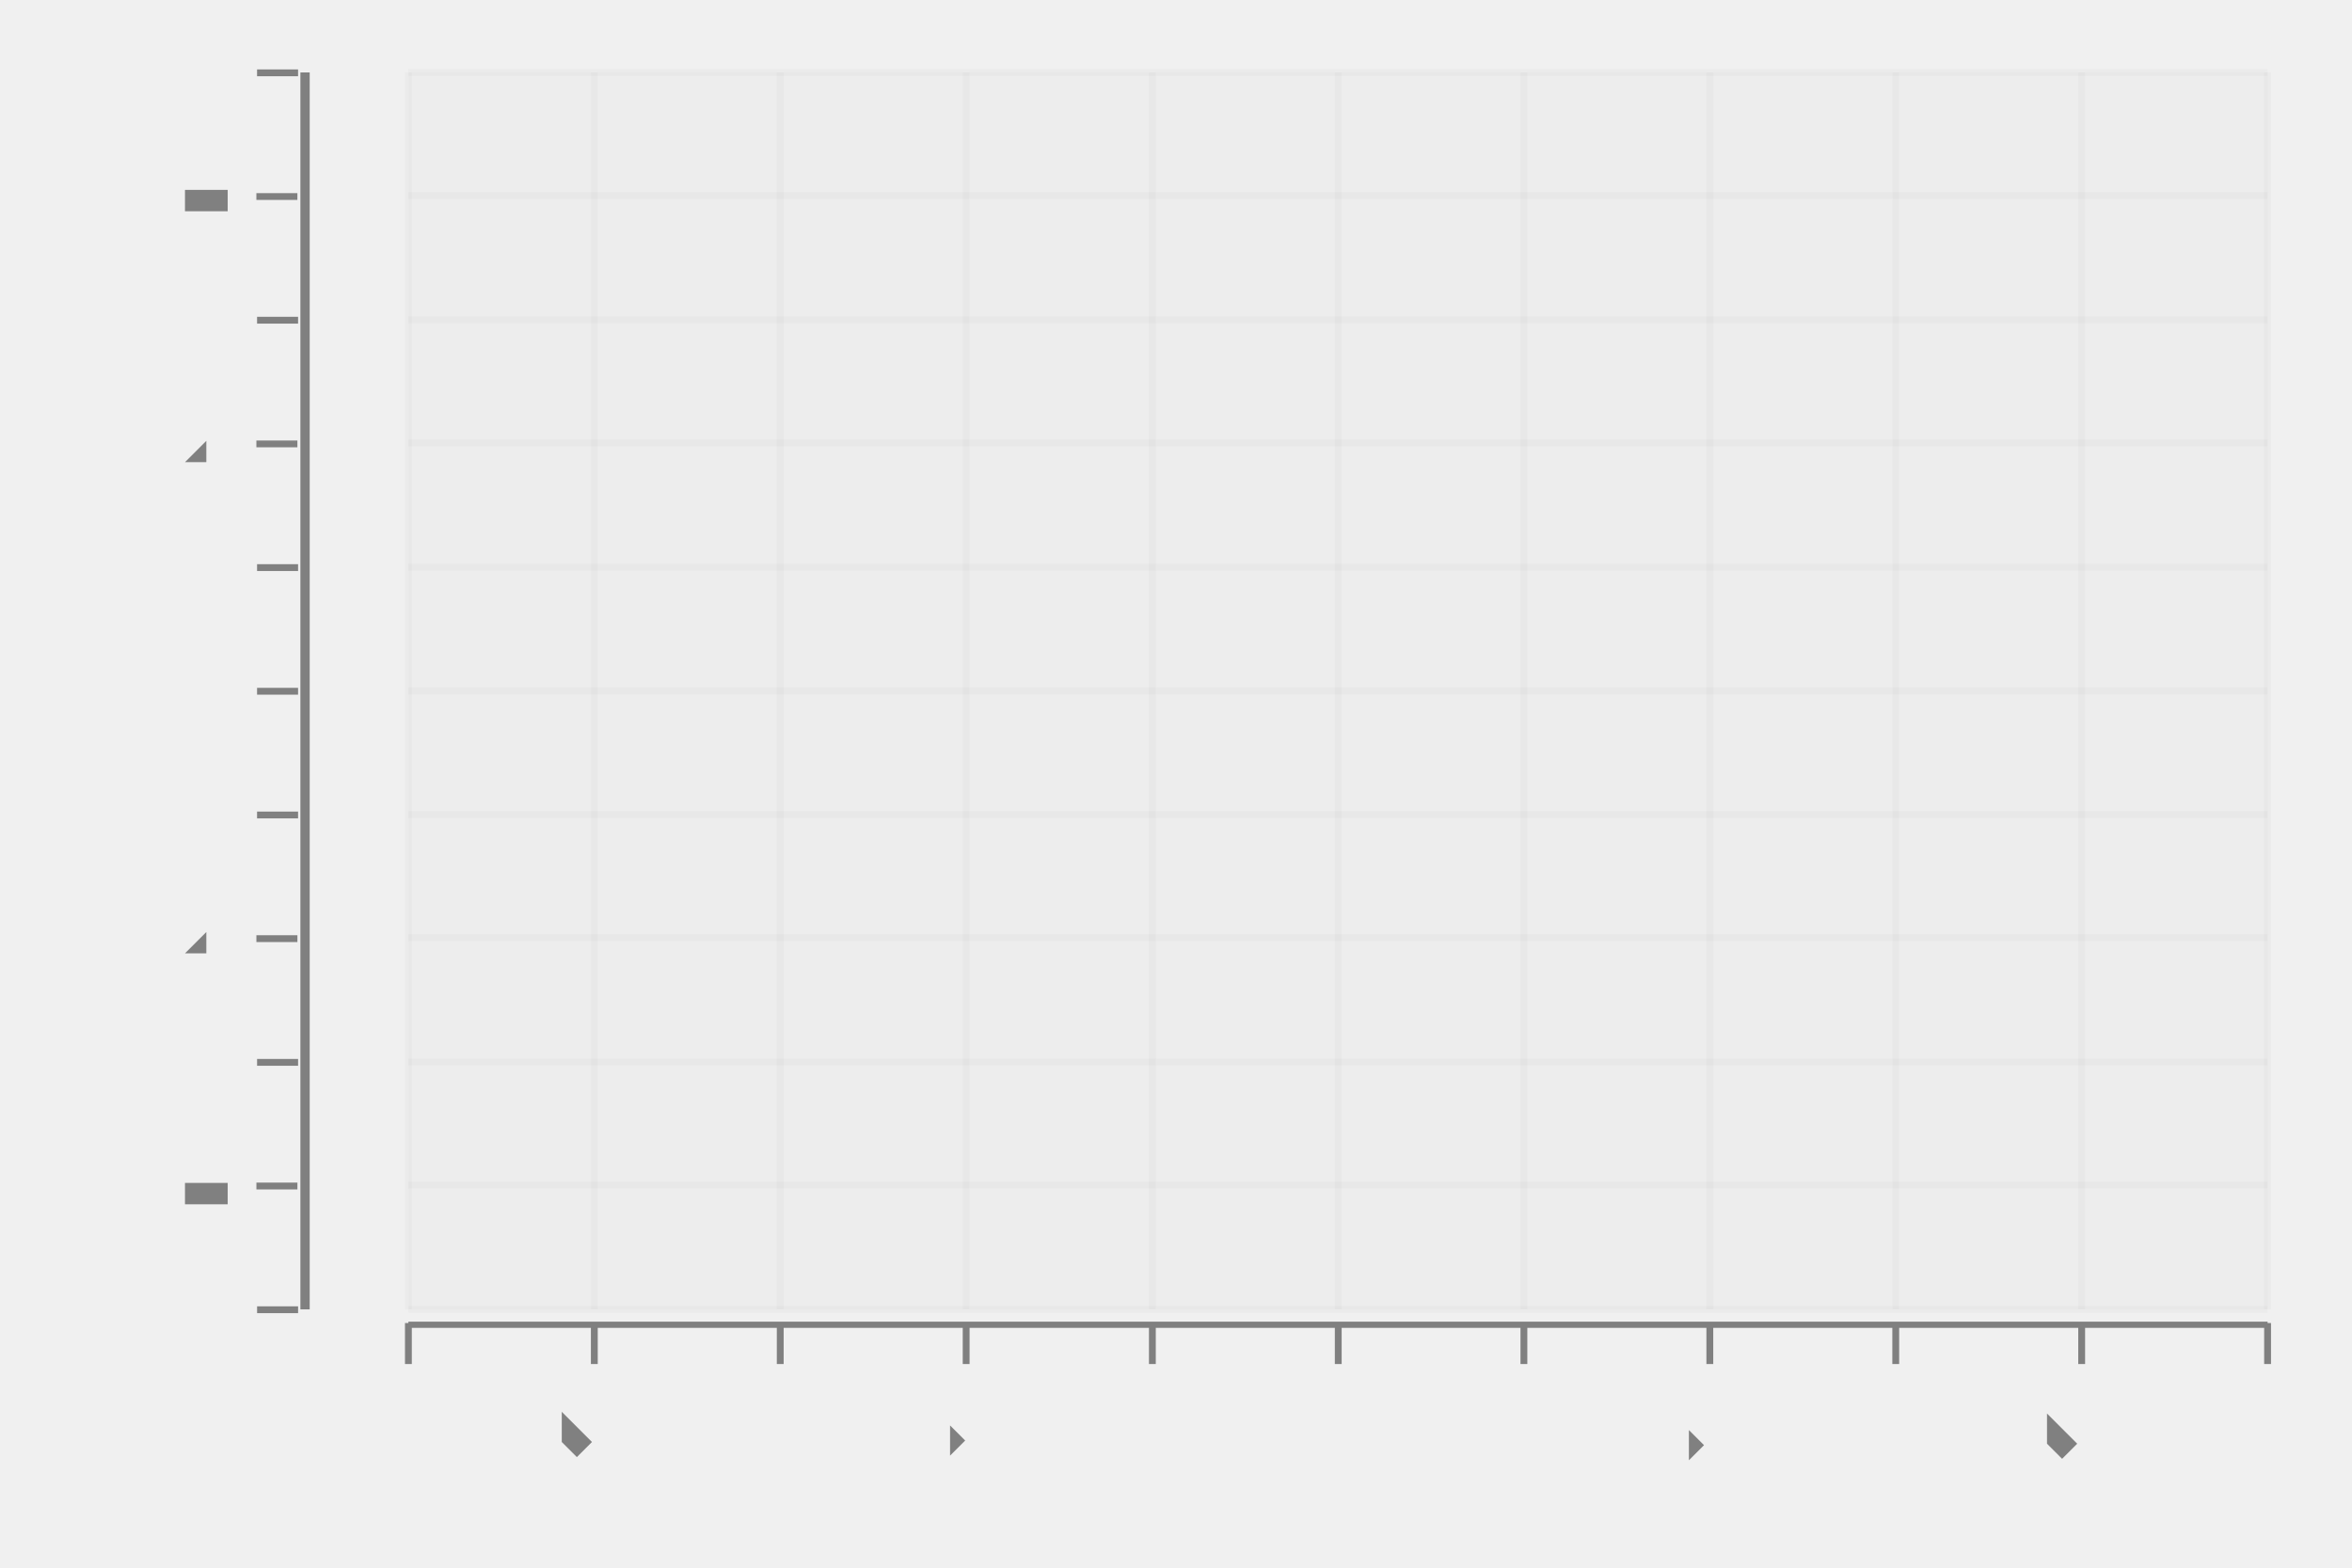
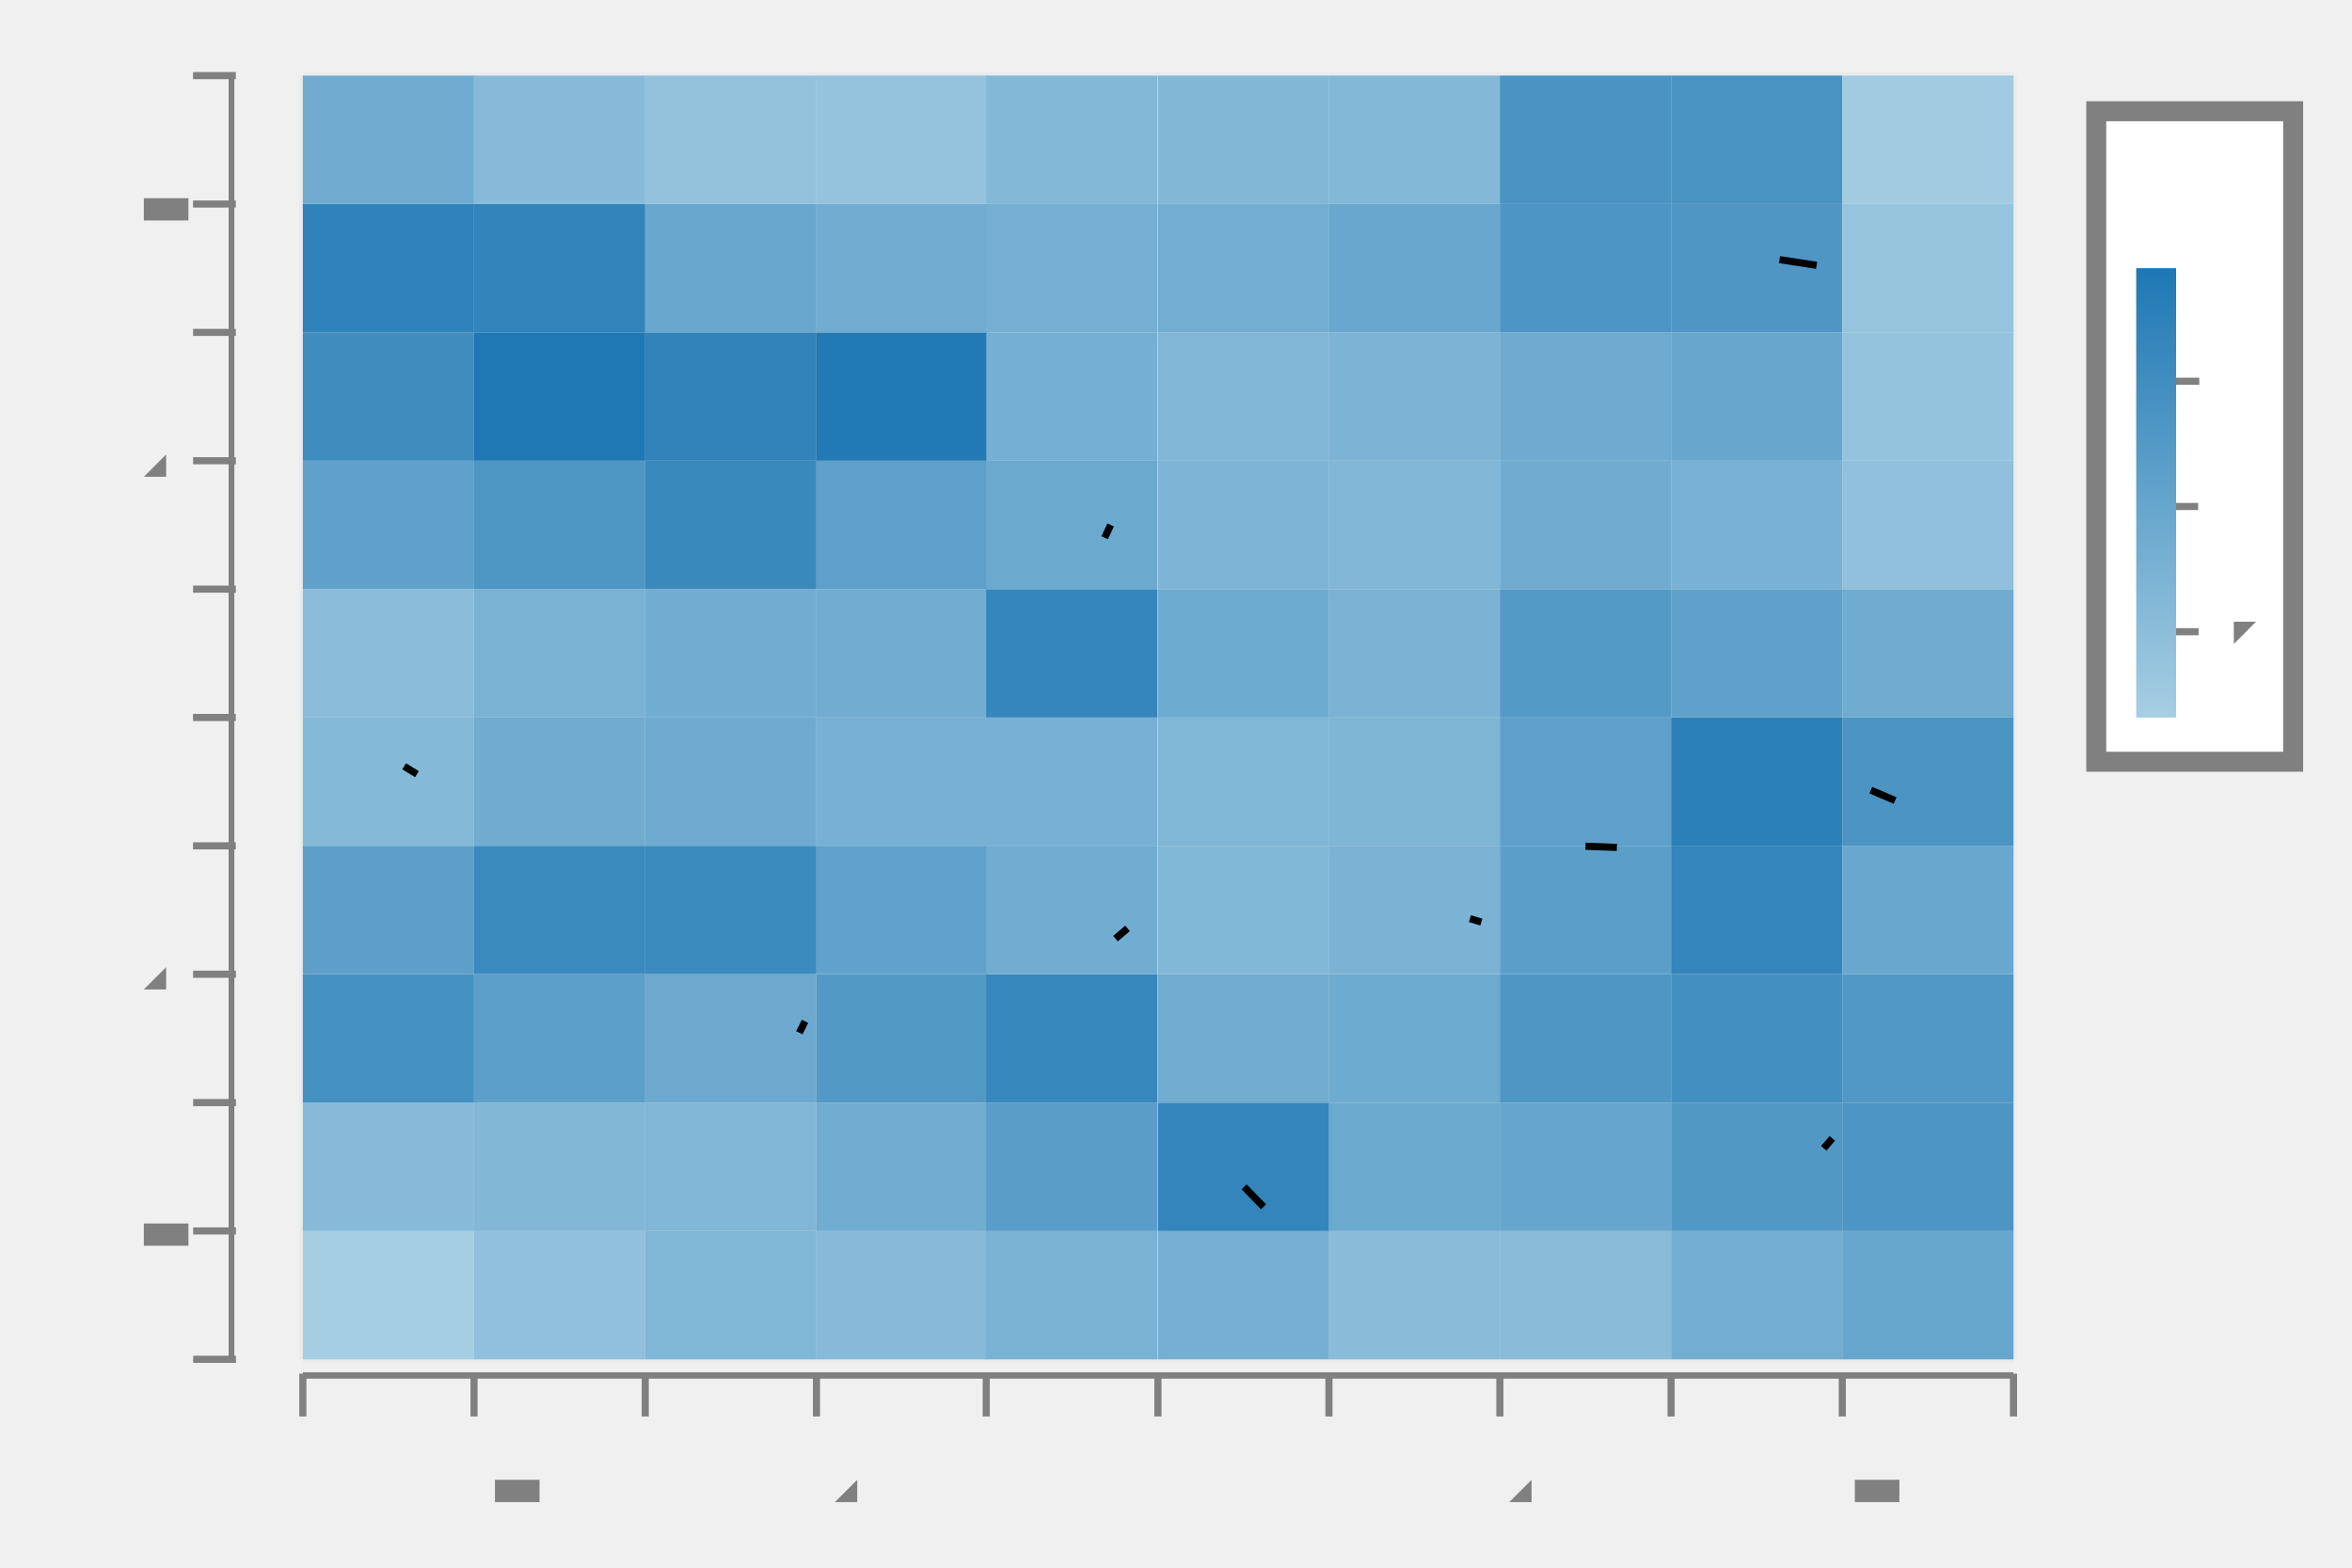
- <svg xmlns="http://www.w3.org/2000/svg" height="300.0" viewBox="-0.87 -0.553 1.643 1.147" width="450.0">
+ <svg xmlns="http://www.w3.org/2000/svg" height="300.0" viewBox="-0.87 -0.553 1.64 1.099" width="450.0">
+   <defs>
+     <linearGradient x2="6.123233995736766e-17" y1="1.0" id="pixel" y2="0.0" x1="0.0">
+       <stop stop-opacity="1.0" offset="0" stop-color="#a6cee3" />
+       <stop stop-opacity="1.0" offset="1" stop-color="#1f78b4" />
+     </linearGradient>
+   </defs>
  <g stroke-opacity="0.0" fill-opacity="2.5e-2" stroke="#000000" stroke-width="0.0" fill="#808080">
-     <rect height="0.905" width="1.36" x="-0.61" y="-0.5" />
-   </g>
-   <g stroke-opacity="5.0e-2" stroke="#808080" stroke-width="5.0e-3" fill="none">
-     <polyline points="-0.61,0.405 0.75,0.405" />
-   </g>
-   <g stroke-opacity="5.0e-2" stroke="#808080" stroke-width="5.0e-3" fill="none">
-     <polyline points="-0.61,0.314 0.75,0.314" />
-   </g>
-   <g stroke-opacity="5.0e-2" stroke="#808080" stroke-width="5.0e-3" fill="none">
-     <polyline points="-0.61,0.224 0.75,0.224" />
-   </g>
-   <g stroke-opacity="5.0e-2" stroke="#808080" stroke-width="5.0e-3" fill="none">
-     <polyline points="-0.61,0.133 0.75,0.133" />
-   </g>
-   <g stroke-opacity="5.0e-2" stroke="#808080" stroke-width="5.0e-3" fill="none">
-     <polyline points="-0.61,4.298642533936653e-2 0.75,4.298642533936653e-2" />
-   </g>
-   <g stroke-opacity="5.0e-2" stroke="#808080" stroke-width="5.0e-3" fill="none">
-     <polyline points="-0.61,-4.751131221719451e-2 0.75,-4.751131221719451e-2" />
-   </g>
-   <g stroke-opacity="5.0e-2" stroke="#808080" stroke-width="5.0e-3" fill="none">
-     <polyline points="-0.61,-0.138 0.75,-0.138" />
-   </g>
-   <g stroke-opacity="5.0e-2" stroke="#808080" stroke-width="5.0e-3" fill="none">
-     <polyline points="-0.61,-0.229 0.75,-0.229" />
-   </g>
-   <g stroke-opacity="5.0e-2" stroke="#808080" stroke-width="5.0e-3" fill="none">
-     <polyline points="-0.61,-0.319 0.75,-0.319" />
-   </g>
-   <g stroke-opacity="5.0e-2" stroke="#808080" stroke-width="5.0e-3" fill="none">
-     <polyline points="-0.61,-0.41 0.75,-0.41" />
-   </g>
-   <g stroke-opacity="5.0e-2" stroke="#808080" stroke-width="5.0e-3" fill="none">
-     <polyline points="-0.61,-0.5 0.75,-0.5" />
-   </g>
-   <g fill-opacity="1.0" font-size="5.0e-2" stroke="none" stroke-width="0.0" fill="#808080" text-anchor="end">
-     <text x="-0.75" y="0.418">-0.5</text>
-   </g>
-   <g fill-opacity="1.0" font-size="5.0e-2" stroke="none" stroke-width="0.0" fill="#808080" text-anchor="end">
-     <text x="-0.75" y="0.328">-0.4</text>
-   </g>
-   <g fill-opacity="1.0" font-size="5.0e-2" stroke="none" stroke-width="0.0" fill="#808080" text-anchor="end">
-     <text x="-0.75" y="0.237">-0.3</text>
-   </g>
-   <g fill-opacity="1.0" font-size="5.0e-2" stroke="none" stroke-width="0.0" fill="#808080" text-anchor="end">
-     <text x="-0.75" y="0.147">-0.2</text>
-   </g>
-   <g fill-opacity="1.0" font-size="5.0e-2" stroke="none" stroke-width="0.0" fill="#808080" text-anchor="end">
-     <text x="-0.75" y="5.6108597285067896e-2">-0.1</text>
-   </g>
-   <g fill-opacity="1.0" font-size="5.0e-2" stroke="none" stroke-width="0.0" fill="#808080" text-anchor="end">
-     <text x="-0.75" y="-3.43891402714932e-2">0</text>
-   </g>
-   <g fill-opacity="1.0" font-size="5.0e-2" stroke="none" stroke-width="0.0" fill="#808080" text-anchor="end">
-     <text x="-0.75" y="-0.125">0.1</text>
-   </g>
-   <g fill-opacity="1.0" font-size="5.0e-2" stroke="none" stroke-width="0.0" fill="#808080" text-anchor="end">
-     <text x="-0.75" y="-0.215">0.2</text>
-   </g>
-   <g fill-opacity="1.0" font-size="5.0e-2" stroke="none" stroke-width="0.0" fill="#808080" text-anchor="end">
-     <text x="-0.75" y="-0.306">0.3</text>
-   </g>
-   <g fill-opacity="1.0" font-size="5.0e-2" stroke="none" stroke-width="0.0" fill="#808080" text-anchor="end">
-     <text x="-0.75" y="-0.396">0.4</text>
+     <rect height="0.9" width="1.199" x="-0.662" y="-0.5" />
+   </g>
+   <g stroke-opacity="5.0e-2" stroke="#808080" stroke-width="5.0e-3" fill="none">
+     <polyline points="-0.662,0.4 0.537,0.4" />
+   </g>
+   <g stroke-opacity="5.0e-2" stroke="#808080" stroke-width="5.0e-3" fill="none">
+     <polyline points="-0.662,0.31 0.537,0.31" />
+   </g>
+   <g stroke-opacity="5.0e-2" stroke="#808080" stroke-width="5.0e-3" fill="none">
+     <polyline points="-0.662,0.22 0.537,0.22" />
+   </g>
+   <g stroke-opacity="5.0e-2" stroke="#808080" stroke-width="5.0e-3" fill="none">
+     <polyline points="-0.662,0.13 0.537,0.13" />
+   </g>
+   <g stroke-opacity="5.0e-2" stroke="#808080" stroke-width="5.0e-3" fill="none">
+     <polyline points="-0.662,3.9932508436445524e-2 0.537,3.9932508436445524e-2" />
+   </g>
+   <g stroke-opacity="5.0e-2" stroke="#808080" stroke-width="5.0e-3" fill="none">
+     <polyline points="-0.662,-5.005624296962874e-2 0.537,-5.005624296962874e-2" />
+   </g>
+   <g stroke-opacity="5.0e-2" stroke="#808080" stroke-width="5.0e-3" fill="none">
+     <polyline points="-0.662,-0.14 0.537,-0.14" />
+   </g>
+   <g stroke-opacity="5.0e-2" stroke="#808080" stroke-width="5.0e-3" fill="none">
+     <polyline points="-0.662,-0.23 0.537,-0.23" />
+   </g>
+   <g stroke-opacity="5.0e-2" stroke="#808080" stroke-width="5.0e-3" fill="none">
+     <polyline points="-0.662,-0.32 0.537,-0.32" />
+   </g>
+   <g stroke-opacity="5.0e-2" stroke="#808080" stroke-width="5.0e-3" fill="none">
+     <polyline points="-0.662,-0.41 0.537,-0.41" />
+   </g>
+   <g stroke-opacity="5.0e-2" stroke="#808080" stroke-width="5.0e-3" fill="none">
+     <polyline points="-0.662,-0.5 0.537,-0.5" />
+   </g>
+   <g fill-opacity="1.0" font-size="5.0e-2" stroke="none" stroke-width="0.0" fill="#808080" text-anchor="end">
+     <text x="-0.75" y="0.413">-0.5</text>
+   </g>
+   <g fill-opacity="1.0" font-size="5.0e-2" stroke="none" stroke-width="0.0" fill="#808080" text-anchor="end">
+     <text x="-0.75" y="0.323">-0.4</text>
+   </g>
+   <g fill-opacity="1.0" font-size="5.0e-2" stroke="none" stroke-width="0.0" fill="#808080" text-anchor="end">
+     <text x="-0.75" y="0.233">-0.3</text>
+   </g>
+   <g fill-opacity="1.0" font-size="5.0e-2" stroke="none" stroke-width="0.0" fill="#808080" text-anchor="end">
+     <text x="-0.75" y="0.143">-0.2</text>
+   </g>
+   <g fill-opacity="1.0" font-size="5.0e-2" stroke="none" stroke-width="0.0" fill="#808080" text-anchor="end">
+     <text x="-0.75" y="5.298087739032631e-2">-0.1</text>
+   </g>
+   <g fill-opacity="1.0" font-size="5.0e-2" stroke="none" stroke-width="0.0" fill="#808080" text-anchor="end">
+     <text x="-0.75" y="-3.700787401574801e-2">0</text>
+   </g>
+   <g fill-opacity="1.0" font-size="5.0e-2" stroke="none" stroke-width="0.0" fill="#808080" text-anchor="end">
+     <text x="-0.75" y="-0.127">0.1</text>
+   </g>
+   <g fill-opacity="1.0" font-size="5.0e-2" stroke="none" stroke-width="0.0" fill="#808080" text-anchor="end">
+     <text x="-0.75" y="-0.217">0.2</text>
+   </g>
+   <g fill-opacity="1.0" font-size="5.0e-2" stroke="none" stroke-width="0.0" fill="#808080" text-anchor="end">
+     <text x="-0.75" y="-0.307">0.3</text>
+   </g>
+   <g fill-opacity="1.0" font-size="5.0e-2" stroke="none" stroke-width="0.0" fill="#808080" text-anchor="end">
+     <text x="-0.75" y="-0.397">0.4</text>
  </g>
  <g fill-opacity="1.0" font-size="5.0e-2" stroke="none" stroke-width="0.0" fill="#808080" text-anchor="end">
    <text x="-0.75" y="-0.487">0.5</text>
  </g>
  <g stroke-opacity="1.0" fill-opacity="1.0" stroke="#808080" stroke-width="5.0e-3" fill="#808080">
-     <g transform="rotate(-90.0, -0.7057097, 0.4049774)">
-       <polyline points="-0.706,0.42 -0.706,0.39" />
-     </g>
-     <g transform="rotate(-90.0, -0.7057097, 0.3144796)">
-       <polyline points="-0.706,0.329 -0.706,0.299" />
-     </g>
-     <g transform="rotate(-90.0, -0.7057097, 0.2239819)">
-       <polyline points="-0.706,0.239 -0.706,0.209" />
-     </g>
-     <g transform="rotate(-90.0, -0.7057097, 0.1334842)">
-       <polyline points="-0.706,0.148 -0.706,0.118" />
-     </g>
-     <g transform="rotate(-90.0, -0.7057097, 4.298642533936653e-2)">
-       <polyline points="-0.706,5.798642533936653e-2 -0.706,2.798642533936653e-2" />
-     </g>
-     <g transform="rotate(-90.0, -0.7057097, -4.751131221719451e-2)">
-       <polyline points="-0.706,-3.251131221719451e-2 -0.706,-6.251131221719451e-2" />
-     </g>
-     <g transform="rotate(-90.0, -0.7057097, -0.138009)">
-       <polyline points="-0.706,-0.123 -0.706,-0.153" />
-     </g>
-     <g transform="rotate(-90.0, -0.7057097, -0.2285068)">
-       <polyline points="-0.706,-0.214 -0.706,-0.244" />
-     </g>
-     <g transform="rotate(-90.0, -0.7057097, -0.3190045)">
-       <polyline points="-0.706,-0.304 -0.706,-0.334" />
-     </g>
-     <g transform="rotate(-90.0, -0.7057097, -0.4095023)">
-       <polyline points="-0.706,-0.395 -0.706,-0.425" />
-     </g>
-     <g transform="rotate(-90.0, -0.7057097, -0.5)">
-       <polyline points="-0.706,-0.485 -0.706,-0.515" />
+     <g transform="rotate(-90.0, -0.7239682, 0.3998875)">
+       <polyline points="-0.724,0.415 -0.724,0.385" />
+     </g>
+     <g transform="rotate(-90.0, -0.7239682, 0.3098988)">
+       <polyline points="-0.724,0.325 -0.724,0.295" />
+     </g>
+     <g transform="rotate(-90.0, -0.7239682, 0.21991)">
+       <polyline points="-0.724,0.235 -0.724,0.205" />
+     </g>
+     <g transform="rotate(-90.0, -0.7239682, 0.1299213)">
+       <polyline points="-0.724,0.145 -0.724,0.115" />
+     </g>
+     <g transform="rotate(-90.0, -0.7239682, 3.9932508436445524e-2)">
+       <polyline points="-0.724,5.4932508436445524e-2 -0.724,2.4932508436445525e-2" />
+     </g>
+     <g transform="rotate(-90.0, -0.7239682, -5.005624296962874e-2)">
+       <polyline points="-0.724,-3.505624296962874e-2 -0.724,-6.505624296962874e-2" />
+     </g>
+     <g transform="rotate(-90.0, -0.7239682, -0.140045)">
+       <polyline points="-0.724,-0.125 -0.724,-0.155" />
+     </g>
+     <g transform="rotate(-90.0, -0.7239682, -0.2300337)">
+       <polyline points="-0.724,-0.215 -0.724,-0.245" />
+     </g>
+     <g transform="rotate(-90.0, -0.7239682, -0.3200225)">
+       <polyline points="-0.724,-0.305 -0.724,-0.335" />
+     </g>
+     <g transform="rotate(-90.0, -0.7239682, -0.4100112)">
+       <polyline points="-0.724,-0.395 -0.724,-0.425" />
+     </g>
+     <g transform="rotate(-90.0, -0.7239682, -0.5)">
+       <polyline points="-0.724,-0.485 -0.724,-0.515" />
    </g>
  </g>
  <g stroke-opacity="1.0" fill-opacity="1.0" stroke="#808080" stroke-width="0.0" fill="#808080">
-     <rect height="0.905" width="6.798201923464364e-3" x="-0.689" y="-0.5" />
-   </g>
-   <g stroke-opacity="5.0e-2" stroke="#808080" stroke-width="5.0e-3" fill="none">
-     <polyline points="-0.61,0.405 -0.61,-0.5" />
-   </g>
-   <g stroke-opacity="5.0e-2" stroke="#808080" stroke-width="5.0e-3" fill="none">
-     <polyline points="-0.474,0.405 -0.474,-0.5" />
-   </g>
-   <g stroke-opacity="5.0e-2" stroke="#808080" stroke-width="5.0e-3" fill="none">
-     <polyline points="-0.338,0.405 -0.338,-0.5" />
-   </g>
-   <g stroke-opacity="5.0e-2" stroke="#808080" stroke-width="5.0e-3" fill="none">
-     <polyline points="-0.202,0.405 -0.202,-0.5" />
-   </g>
-   <g stroke-opacity="5.0e-2" stroke="#808080" stroke-width="5.0e-3" fill="none">
-     <polyline points="-6.578423081571572e-2,0.405 -6.578423081571572e-2,-0.5" />
-   </g>
-   <g stroke-opacity="5.0e-2" stroke="#808080" stroke-width="5.0e-3" fill="none">
-     <polyline points="7.017980765357024e-2,0.405 7.017980765357024e-2,-0.5" />
-   </g>
-   <g stroke-opacity="5.0e-2" stroke="#808080" stroke-width="5.0e-3" fill="none">
-     <polyline points="0.206,0.405 0.206,-0.5" />
-   </g>
-   <g stroke-opacity="5.0e-2" stroke="#808080" stroke-width="5.0e-3" fill="none">
-     <polyline points="0.342,0.405 0.342,-0.5" />
-   </g>
-   <g stroke-opacity="5.0e-2" stroke="#808080" stroke-width="5.0e-3" fill="none">
-     <polyline points="0.478,0.405 0.478,-0.5" />
-   </g>
-   <g stroke-opacity="5.0e-2" stroke="#808080" stroke-width="5.0e-3" fill="none">
-     <polyline points="0.614,0.405 0.614,-0.5" />
-   </g>
-   <g stroke-opacity="5.0e-2" stroke="#808080" stroke-width="5.0e-3" fill="none">
-     <polyline points="0.75,0.405 0.75,-0.5" />
-   </g>
-   <g fill-opacity="1.0" font-size="4.137931034482759e-2" stroke="none" stroke-width="0.0" fill="#808080" text-anchor="end">
-     <text transform="rotate(-45.0, -0.6096404, 0.5)" x="-0.61" y="0.5">-0.5</text>
-   </g>
-   <g fill-opacity="1.0" font-size="4.137931034482759e-2" stroke="none" stroke-width="0.0" fill="#808080" text-anchor="end">
-     <text transform="rotate(-45.0, -0.4736763, 0.5)" x="-0.474" y="0.5">-0.4</text>
-   </g>
-   <g fill-opacity="1.0" font-size="4.137931034482759e-2" stroke="none" stroke-width="0.0" fill="#808080" text-anchor="end">
-     <text transform="rotate(-45.0, -0.3377123, 0.5)" x="-0.338" y="0.5">-0.3</text>
-   </g>
-   <g fill-opacity="1.0" font-size="4.137931034482759e-2" stroke="none" stroke-width="0.0" fill="#808080" text-anchor="end">
-     <text transform="rotate(-45.0, -0.2017483, 0.5)" x="-0.202" y="0.5">-0.2</text>
-   </g>
-   <g fill-opacity="1.0" font-size="4.137931034482759e-2" stroke="none" stroke-width="0.0" fill="#808080" text-anchor="end">
-     <text transform="rotate(-45.0, -6.578423081571572e-2, 0.5)" x="-6.578423081571572e-2" y="0.5">-0.1</text>
-   </g>
-   <g fill-opacity="1.0" font-size="4.137931034482759e-2" stroke="none" stroke-width="0.0" fill="#808080" text-anchor="end">
-     <text transform="rotate(-45.0, 7.017980765357024e-2, 0.5)" x="7.017980765357024e-2" y="0.5">0</text>
-   </g>
-   <g fill-opacity="1.0" font-size="4.137931034482759e-2" stroke="none" stroke-width="0.0" fill="#808080" text-anchor="end">
-     <text transform="rotate(-45.0, 0.2061438, 0.5)" x="0.206" y="0.5">0.1</text>
-   </g>
-   <g fill-opacity="1.0" font-size="4.137931034482759e-2" stroke="none" stroke-width="0.0" fill="#808080" text-anchor="end">
-     <text transform="rotate(-45.0, 0.3421079, 0.5)" x="0.342" y="0.5">0.2</text>
-   </g>
-   <g fill-opacity="1.0" font-size="4.137931034482759e-2" stroke="none" stroke-width="0.0" fill="#808080" text-anchor="end">
-     <text transform="rotate(-45.0, 0.4780719, 0.5)" x="0.478" y="0.5">0.3</text>
-   </g>
-   <g fill-opacity="1.0" font-size="4.137931034482759e-2" stroke="none" stroke-width="0.0" fill="#808080" text-anchor="end">
-     <text transform="rotate(-45.0, 0.614036, 0.5)" x="0.614" y="0.5">0.4</text>
-   </g>
-   <g fill-opacity="1.0" font-size="4.137931034482759e-2" stroke="none" stroke-width="0.0" fill="#808080" text-anchor="end">
-     <text transform="rotate(-45.0, 0.75, 0.5)" x="0.75" y="0.5">0.5</text>
+     <rect height="0.9" width="3.995676677834625e-3" x="-0.714" y="-0.5" />
+   </g>
+   <g stroke-opacity="5.0e-2" stroke="#808080" stroke-width="5.0e-3" fill="none">
+     <polyline points="-0.662,0.4 -0.662,-0.5" />
+   </g>
+   <g stroke-opacity="5.0e-2" stroke="#808080" stroke-width="5.0e-3" fill="none">
+     <polyline points="-0.542,0.4 -0.542,-0.5" />
+   </g>
+   <g stroke-opacity="5.0e-2" stroke="#808080" stroke-width="5.0e-3" fill="none">
+     <polyline points="-0.422,0.4 -0.422,-0.5" />
+   </g>
+   <g stroke-opacity="5.0e-2" stroke="#808080" stroke-width="5.0e-3" fill="none">
+     <polyline points="-0.302,0.4 -0.302,-0.5" />
+   </g>
+   <g stroke-opacity="5.0e-2" stroke="#808080" stroke-width="5.0e-3" fill="none">
+     <polyline points="-0.183,0.4 -0.183,-0.5" />
+   </g>
+   <g stroke-opacity="5.0e-2" stroke="#808080" stroke-width="5.0e-3" fill="none">
+     <polyline points="-6.268367626228422e-2,0.4 -6.268367626228422e-2,-0.5" />
+   </g>
+   <g stroke-opacity="5.0e-2" stroke="#808080" stroke-width="5.0e-3" fill="none">
+     <polyline points="5.7186624072753434e-2,0.4 5.7186624072753434e-2,-0.5" />
+   </g>
+   <g stroke-opacity="5.0e-2" stroke="#808080" stroke-width="5.0e-3" fill="none">
+     <polyline points="0.177,0.4 0.177,-0.5" />
+   </g>
+   <g stroke-opacity="5.0e-2" stroke="#808080" stroke-width="5.0e-3" fill="none">
+     <polyline points="0.297,0.4 0.297,-0.5" />
+   </g>
+   <g stroke-opacity="5.0e-2" stroke="#808080" stroke-width="5.0e-3" fill="none">
+     <polyline points="0.417,0.4 0.417,-0.5" />
+   </g>
+   <g stroke-opacity="5.0e-2" stroke="#808080" stroke-width="5.0e-3" fill="none">
+     <polyline points="0.537,0.4 0.537,-0.5" />
+   </g>
+   <g fill-opacity="1.0" font-size="5.0e-2" stroke="none" stroke-width="0.0" fill="#808080" text-anchor="middle">
+     <text x="-0.662" y="0.5">-0.5</text>
+   </g>
+   <g fill-opacity="1.0" font-size="5.0e-2" stroke="none" stroke-width="0.0" fill="#808080" text-anchor="middle">
+     <text x="-0.542" y="0.5">-0.4</text>
+   </g>
+   <g fill-opacity="1.0" font-size="5.0e-2" stroke="none" stroke-width="0.0" fill="#808080" text-anchor="middle">
+     <text x="-0.422" y="0.5">-0.3</text>
+   </g>
+   <g fill-opacity="1.0" font-size="5.0e-2" stroke="none" stroke-width="0.0" fill="#808080" text-anchor="middle">
+     <text x="-0.302" y="0.5">-0.2</text>
+   </g>
+   <g fill-opacity="1.0" font-size="5.0e-2" stroke="none" stroke-width="0.0" fill="#808080" text-anchor="middle">
+     <text x="-0.183" y="0.5">-0.1</text>
+   </g>
+   <g fill-opacity="1.0" font-size="5.0e-2" stroke="none" stroke-width="0.0" fill="#808080" text-anchor="middle">
+     <text x="-6.268367626228422e-2" y="0.5">0</text>
+   </g>
+   <g fill-opacity="1.0" font-size="5.0e-2" stroke="none" stroke-width="0.0" fill="#808080" text-anchor="middle">
+     <text x="5.7186624072753434e-2" y="0.5">0.1</text>
+   </g>
+   <g fill-opacity="1.0" font-size="5.0e-2" stroke="none" stroke-width="0.0" fill="#808080" text-anchor="middle">
+     <text x="0.177" y="0.5">0.2</text>
+   </g>
+   <g fill-opacity="1.0" font-size="5.0e-2" stroke="none" stroke-width="0.0" fill="#808080" text-anchor="middle">
+     <text x="0.297" y="0.5">0.3</text>
+   </g>
+   <g fill-opacity="1.0" font-size="5.0e-2" stroke="none" stroke-width="0.0" fill="#808080" text-anchor="middle">
+     <text x="0.417" y="0.5">0.4</text>
+   </g>
+   <g fill-opacity="1.0" font-size="5.0e-2" stroke="none" stroke-width="0.0" fill="#808080" text-anchor="middle">
+     <text x="0.537" y="0.5">0.5</text>
  </g>
  <g stroke-opacity="1.0" fill-opacity="1.0" stroke="#808080" stroke-width="5.0e-3" fill="#808080">
-     <polyline points="-0.61,0.445 -0.61,0.415" />
-     <polyline points="-0.474,0.445 -0.474,0.415" />
-     <polyline points="-0.338,0.445 -0.338,0.415" />
-     <polyline points="-0.202,0.445 -0.202,0.415" />
-     <polyline points="-6.578423081571572e-2,0.445 -6.578423081571572e-2,0.415" />
-     <polyline points="7.017980765357024e-2,0.445 7.017980765357024e-2,0.415" />
-     <polyline points="0.206,0.445 0.206,0.415" />
-     <polyline points="0.342,0.445 0.342,0.415" />
-     <polyline points="0.478,0.445 0.478,0.415" />
-     <polyline points="0.614,0.445 0.614,0.415" />
-     <polyline points="0.75,0.445 0.75,0.415" />
+     <polyline points="-0.662,0.44 -0.662,0.41" />
+     <polyline points="-0.542,0.44 -0.542,0.41" />
+     <polyline points="-0.422,0.44 -0.422,0.41" />
+     <polyline points="-0.302,0.44 -0.302,0.41" />
+     <polyline points="-0.183,0.44 -0.183,0.41" />
+     <polyline points="-6.268367626228422e-2,0.44 -6.268367626228422e-2,0.41" />
+     <polyline points="5.7186624072753434e-2,0.44 5.7186624072753434e-2,0.41" />
+     <polyline points="0.177,0.44 0.177,0.41" />
+     <polyline points="0.297,0.44 0.297,0.41" />
+     <polyline points="0.417,0.44 0.417,0.41" />
+     <polyline points="0.537,0.44 0.537,0.41" />
  </g>
  <g stroke-opacity="1.0" fill-opacity="1.0" stroke="#808080" stroke-width="0.0" fill="#808080">
-     <rect height="4.524886877828038e-3" width="1.36" x="-0.61" y="0.414" />
+     <rect height="4.499437570303688e-3" width="1.199" x="-0.662" y="0.409" />
+   </g>
+   <g stroke-opacity="0.0" fill-opacity="1.0" stroke="#000000" stroke-width="0.0" fill="#a6cee3">
+     <rect height="8.998875140607421e-2" width="0.12" x="-0.662" y="0.31" />
+   </g>
+   <g stroke-opacity="0.0" fill-opacity="1.0" stroke="#000000" stroke-width="0.0" fill="#87bad8">
+     <rect height="8.998875140607421e-2" width="0.12" x="-0.662" y="0.22" />
+   </g>
+   <g stroke-opacity="0.0" fill-opacity="1.0" stroke="#000000" stroke-width="0.0" fill="#4591c1">
+     <rect height="8.998875140607426e-2" width="0.12" x="-0.662" y="0.13" />
+   </g>
+   <g stroke-opacity="0.0" fill-opacity="1.0" stroke="#000000" stroke-width="0.0" fill="#5d9fc9">
+     <rect height="8.998875140607421e-2" width="0.12" x="-0.662" y="3.9932508436445524e-2" />
+   </g>
+   <g stroke-opacity="0.0" fill-opacity="1.0" stroke="#000000" stroke-width="0.0" fill="#85b9d8">
+     <rect height="8.998875140607426e-2" width="0.12" x="-0.662" y="-5.005624296962874e-2" />
+   </g>
+   <g stroke-opacity="0.0" fill-opacity="1.0" stroke="#000000" stroke-width="0.0" fill="#8bbdda">
+     <rect height="8.998875140607421e-2" width="0.12" x="-0.662" y="-0.14" />
+   </g>
+   <g stroke-opacity="0.0" fill-opacity="1.0" stroke="#000000" stroke-width="0.0" fill="#5fa1ca">
+     <rect height="8.998875140607421e-2" width="0.12" x="-0.662" y="-0.23" />
+   </g>
+   <g stroke-opacity="0.0" fill-opacity="1.0" stroke="#000000" stroke-width="0.0" fill="#3f8cbf">
+     <rect height="8.998875140607421e-2" width="0.12" x="-0.662" y="-0.32" />
+   </g>
+   <g stroke-opacity="0.0" fill-opacity="1.0" stroke="#000000" stroke-width="0.0" fill="#2f82ba">
+     <rect height="8.998875140607421e-2" width="0.12" x="-0.662" y="-0.41" />
+   </g>
+   <g stroke-opacity="0.0" fill-opacity="1.0" stroke="#000000" stroke-width="0.0" fill="#71acd0">
+     <rect height="8.998875140607421e-2" width="0.12" x="-0.662" y="-0.5" />
+   </g>
+   <g stroke-opacity="0.0" fill-opacity="1.0" stroke="#000000" stroke-width="0.0" fill="#91c0dc">
+     <rect height="8.998875140607421e-2" width="0.12" x="-0.542" y="0.31" />
+   </g>
+   <g stroke-opacity="0.0" fill-opacity="1.0" stroke="#000000" stroke-width="0.0" fill="#82b7d6">
+     <rect height="8.998875140607421e-2" width="0.12" x="-0.542" y="0.22" />
+   </g>
+   <g stroke-opacity="0.0" fill-opacity="1.0" stroke="#000000" stroke-width="0.0" fill="#5c9fc9">
+     <rect height="8.998875140607426e-2" width="0.12" x="-0.542" y="0.13" />
+   </g>
+   <g stroke-opacity="0.0" fill-opacity="1.0" stroke="#000000" stroke-width="0.0" fill="#3b8abe">
+     <rect height="8.998875140607421e-2" width="0.12" x="-0.542" y="3.9932508436445524e-2" />
+   </g>
+   <g stroke-opacity="0.0" fill-opacity="1.0" stroke="#000000" stroke-width="0.0" fill="#71acd0">
+     <rect height="8.998875140607426e-2" width="0.12" x="-0.542" y="-5.005624296962874e-2" />
+   </g>
+   <g stroke-opacity="0.0" fill-opacity="1.0" stroke="#000000" stroke-width="0.0" fill="#7ab2d4">
+     <rect height="8.998875140607421e-2" width="0.12" x="-0.542" y="-0.14" />
+   </g>
+   <g stroke-opacity="0.0" fill-opacity="1.0" stroke="#000000" stroke-width="0.0" fill="#4e96c4">
+     <rect height="8.998875140607421e-2" width="0.12" x="-0.542" y="-0.23" />
+   </g>
+   <g stroke-opacity="0.0" fill-opacity="1.0" stroke="#000000" stroke-width="0.0" fill="#1f78b4">
+     <rect height="8.998875140607421e-2" width="0.12" x="-0.542" y="-0.32" />
+   </g>
+   <g stroke-opacity="0.0" fill-opacity="1.0" stroke="#000000" stroke-width="0.0" fill="#3284bb">
+     <rect height="8.998875140607421e-2" width="0.12" x="-0.542" y="-0.41" />
+   </g>
+   <g stroke-opacity="0.0" fill-opacity="1.0" stroke="#000000" stroke-width="0.0" fill="#86bad8">
+     <rect height="8.998875140607421e-2" width="0.12" x="-0.542" y="-0.5" />
+   </g>
+   <g stroke-opacity="0.0" fill-opacity="1.0" stroke="#000000" stroke-width="0.0" fill="#80b6d6">
+     <rect height="8.998875140607421e-2" width="0.12" x="-0.422" y="0.31" />
+   </g>
+   <g stroke-opacity="0.0" fill-opacity="1.0" stroke="#000000" stroke-width="0.0" fill="#81b6d6">
+     <rect height="8.998875140607421e-2" width="0.12" x="-0.422" y="0.22" />
+   </g>
+   <g stroke-opacity="0.0" fill-opacity="1.0" stroke="#000000" stroke-width="0.0" fill="#6da9cf">
+     <rect height="8.998875140607426e-2" width="0.12" x="-0.422" y="0.13" />
+   </g>
+   <g stroke-opacity="0.0" fill-opacity="1.0" stroke="#000000" stroke-width="0.0" fill="#3c8bbe">
+     <rect height="8.998875140607421e-2" width="0.12" x="-0.422" y="3.9932508436445524e-2" />
+   </g>
+   <g stroke-opacity="0.0" fill-opacity="1.0" stroke="#000000" stroke-width="0.0" fill="#6fabd0">
+     <rect height="8.998875140607426e-2" width="0.12" x="-0.422" y="-5.005624296962874e-2" />
+   </g>
+   <g stroke-opacity="0.0" fill-opacity="1.0" stroke="#000000" stroke-width="0.0" fill="#72add1">
+     <rect height="8.998875140607421e-2" width="0.12" x="-0.422" y="-0.14" />
+   </g>
+   <g stroke-opacity="0.0" fill-opacity="1.0" stroke="#000000" stroke-width="0.0" fill="#3989bd">
+     <rect height="8.998875140607421e-2" width="0.12" x="-0.422" y="-0.23" />
+   </g>
+   <g stroke-opacity="0.0" fill-opacity="1.0" stroke="#000000" stroke-width="0.0" fill="#3183ba">
+     <rect height="8.998875140607421e-2" width="0.12" x="-0.422" y="-0.32" />
+   </g>
+   <g stroke-opacity="0.0" fill-opacity="1.0" stroke="#000000" stroke-width="0.0" fill="#69a7ce">
+     <rect height="8.998875140607421e-2" width="0.12" x="-0.422" y="-0.41" />
+   </g>
+   <g stroke-opacity="0.0" fill-opacity="1.0" stroke="#000000" stroke-width="0.0" fill="#94c2dd">
+     <rect height="8.998875140607421e-2" width="0.12" x="-0.422" y="-0.5" />
+   </g>
+   <g stroke-opacity="0.0" fill-opacity="1.0" stroke="#000000" stroke-width="0.0" fill="#87bad8">
+     <rect height="8.998875140607421e-2" width="0.12" x="-0.302" y="0.31" />
+   </g>
+   <g stroke-opacity="0.0" fill-opacity="1.0" stroke="#000000" stroke-width="0.0" fill="#71acd1">
+     <rect height="8.998875140607421e-2" width="0.12" x="-0.302" y="0.22" />
+   </g>
+   <g stroke-opacity="0.0" fill-opacity="1.0" stroke="#000000" stroke-width="0.0" fill="#5399c6">
+     <rect height="8.998875140607426e-2" width="0.12" x="-0.302" y="0.13" />
+   </g>
+   <g stroke-opacity="0.0" fill-opacity="1.0" stroke="#000000" stroke-width="0.0" fill="#60a2cb">
+     <rect height="8.998875140607421e-2" width="0.12" x="-0.302" y="3.9932508436445524e-2" />
+   </g>
+   <g stroke-opacity="0.0" fill-opacity="1.0" stroke="#000000" stroke-width="0.0" fill="#77b0d2">
+     <rect height="8.998875140607426e-2" width="0.12" x="-0.302" y="-5.005624296962874e-2" />
+   </g>
+   <g stroke-opacity="0.0" fill-opacity="1.0" stroke="#000000" stroke-width="0.0" fill="#72add1">
+     <rect height="8.998875140607421e-2" width="0.12" x="-0.302" y="-0.14" />
+   </g>
+   <g stroke-opacity="0.0" fill-opacity="1.0" stroke="#000000" stroke-width="0.0" fill="#5ea0ca">
+     <rect height="8.998875140607421e-2" width="0.12" x="-0.302" y="-0.23" />
+   </g>
+   <g stroke-opacity="0.0" fill-opacity="1.0" stroke="#000000" stroke-width="0.0" fill="#2179b5">
+     <rect height="8.998875140607421e-2" width="0.12" x="-0.302" y="-0.32" />
+   </g>
+   <g stroke-opacity="0.0" fill-opacity="1.0" stroke="#000000" stroke-width="0.0" fill="#72add1">
+     <rect height="8.998875140607421e-2" width="0.12" x="-0.302" y="-0.41" />
+   </g>
+   <g stroke-opacity="0.0" fill-opacity="1.0" stroke="#000000" stroke-width="0.0" fill="#95c3dd">
+     <rect height="8.998875140607421e-2" width="0.12" x="-0.302" y="-0.5" />
+   </g>
+   <g stroke-opacity="0.0" fill-opacity="1.0" stroke="#000000" stroke-width="0.0" fill="#7ab2d4">
+     <rect height="8.998875140607421e-2" width="0.12" x="-0.183" y="0.31" />
+   </g>
+   <g stroke-opacity="0.0" fill-opacity="1.0" stroke="#000000" stroke-width="0.0" fill="#599dc8">
+     <rect height="8.998875140607421e-2" width="0.12" x="-0.183" y="0.22" />
+   </g>
+   <g stroke-opacity="0.0" fill-opacity="1.0" stroke="#000000" stroke-width="0.0" fill="#3788bc">
+     <rect height="8.998875140607426e-2" width="0.12" x="-0.183" y="0.13" />
+   </g>
+   <g stroke-opacity="0.0" fill-opacity="1.0" stroke="#000000" stroke-width="0.0" fill="#71acd1">
+     <rect height="8.998875140607421e-2" width="0.12" x="-0.183" y="3.9932508436445524e-2" />
+   </g>
+   <g stroke-opacity="0.0" fill-opacity="1.0" stroke="#000000" stroke-width="0.0" fill="#77b0d3">
+     <rect height="8.998875140607426e-2" width="0.12" x="-0.183" y="-5.005624296962874e-2" />
+   </g>
+   <g stroke-opacity="0.0" fill-opacity="1.0" stroke="#000000" stroke-width="0.0" fill="#3586bc">
+     <rect height="8.998875140607421e-2" width="0.12" x="-0.183" y="-0.14" />
+   </g>
+   <g stroke-opacity="0.0" fill-opacity="1.0" stroke="#000000" stroke-width="0.0" fill="#6ca9cf">
+     <rect height="8.998875140607421e-2" width="0.12" x="-0.183" y="-0.23" />
+   </g>
+   <g stroke-opacity="0.0" fill-opacity="1.0" stroke="#000000" stroke-width="0.0" fill="#75afd2">
+     <rect height="8.998875140607421e-2" width="0.12" x="-0.183" y="-0.32" />
+   </g>
+   <g stroke-opacity="0.0" fill-opacity="1.0" stroke="#000000" stroke-width="0.0" fill="#76afd2">
+     <rect height="8.998875140607421e-2" width="0.12" x="-0.183" y="-0.41" />
+   </g>
+   <g stroke-opacity="0.0" fill-opacity="1.0" stroke="#000000" stroke-width="0.0" fill="#83b8d7">
+     <rect height="8.998875140607421e-2" width="0.12" x="-0.183" y="-0.5" />
+   </g>
+   <g stroke-opacity="0.0" fill-opacity="1.0" stroke="#000000" stroke-width="0.0" fill="#76afd2">
+     <rect height="8.998875140607421e-2" width="0.12" x="-6.268367626228422e-2" y="0.31" />
+   </g>
+   <g stroke-opacity="0.0" fill-opacity="1.0" stroke="#000000" stroke-width="0.0" fill="#3385bb">
+     <rect height="8.998875140607421e-2" width="0.12" x="-6.268367626228422e-2" y="0.22" />
+   </g>
+   <g stroke-opacity="0.0" fill-opacity="1.0" stroke="#000000" stroke-width="0.0" fill="#71acd1">
+     <rect height="8.998875140607426e-2" width="0.12" x="-6.268367626228422e-2" y="0.13" />
+   </g>
+   <g stroke-opacity="0.0" fill-opacity="1.0" stroke="#000000" stroke-width="0.0" fill="#81b7d6">
+     <rect height="8.998875140607421e-2" width="0.12" x="-6.268367626228422e-2" y="3.9932508436445524e-2" />
+   </g>
+   <g stroke-opacity="0.0" fill-opacity="1.0" stroke="#000000" stroke-width="0.0" fill="#80b6d6">
+     <rect height="8.998875140607426e-2" width="0.12" x="-6.268367626228422e-2" y="-5.005624296962874e-2" />
+   </g>
+   <g stroke-opacity="0.0" fill-opacity="1.0" stroke="#000000" stroke-width="0.0" fill="#6eabd0">
+     <rect height="8.998875140607421e-2" width="0.12" x="-6.268367626228422e-2" y="-0.14" />
+   </g>
+   <g stroke-opacity="0.0" fill-opacity="1.0" stroke="#000000" stroke-width="0.0" fill="#7eb4d5">
+     <rect height="8.998875140607421e-2" width="0.12" x="-6.268367626228422e-2" y="-0.23" />
+   </g>
+   <g stroke-opacity="0.0" fill-opacity="1.0" stroke="#000000" stroke-width="0.0" fill="#81b6d6">
+     <rect height="8.998875140607421e-2" width="0.12" x="-6.268367626228422e-2" y="-0.32" />
+   </g>
+   <g stroke-opacity="0.0" fill-opacity="1.0" stroke="#000000" stroke-width="0.0" fill="#73aed1">
+     <rect height="8.998875140607421e-2" width="0.12" x="-6.268367626228422e-2" y="-0.41" />
+   </g>
+   <g stroke-opacity="0.0" fill-opacity="1.0" stroke="#000000" stroke-width="0.0" fill="#82b7d6">
+     <rect height="8.998875140607421e-2" width="0.12" x="-6.268367626228422e-2" y="-0.5" />
+   </g>
+   <g stroke-opacity="0.0" fill-opacity="1.0" stroke="#000000" stroke-width="0.0" fill="#8abcd9">
+     <rect height="8.998875140607421e-2" width="0.12" x="5.7186624072753434e-2" y="0.31" />
+   </g>
+   <g stroke-opacity="0.0" fill-opacity="1.0" stroke="#000000" stroke-width="0.0" fill="#6ca9cf">
+     <rect height="8.998875140607421e-2" width="0.12" x="5.7186624072753434e-2" y="0.22" />
+   </g>
+   <g stroke-opacity="0.0" fill-opacity="1.0" stroke="#000000" stroke-width="0.0" fill="#6eabd0">
+     <rect height="8.998875140607426e-2" width="0.12" x="5.7186624072753434e-2" y="0.13" />
+   </g>
+   <g stroke-opacity="0.0" fill-opacity="1.0" stroke="#000000" stroke-width="0.0" fill="#7cb3d4">
+     <rect height="8.998875140607421e-2" width="0.12" x="5.7186624072753434e-2" y="3.9932508436445524e-2" />
+   </g>
+   <g stroke-opacity="0.0" fill-opacity="1.0" stroke="#000000" stroke-width="0.0" fill="#7fb5d5">
+     <rect height="8.998875140607426e-2" width="0.12" x="5.7186624072753434e-2" y="-5.005624296962874e-2" />
+   </g>
+   <g stroke-opacity="0.0" fill-opacity="1.0" stroke="#000000" stroke-width="0.0" fill="#7cb3d4">
+     <rect height="8.998875140607421e-2" width="0.12" x="5.7186624072753434e-2" y="-0.14" />
+   </g>
+   <g stroke-opacity="0.0" fill-opacity="1.0" stroke="#000000" stroke-width="0.0" fill="#81b6d6">
+     <rect height="8.998875140607421e-2" width="0.12" x="5.7186624072753434e-2" y="-0.23" />
+   </g>
+   <g stroke-opacity="0.0" fill-opacity="1.0" stroke="#000000" stroke-width="0.0" fill="#7db4d5">
+     <rect height="8.998875140607421e-2" width="0.12" x="5.7186624072753434e-2" y="-0.32" />
+   </g>
+   <g stroke-opacity="0.0" fill-opacity="1.0" stroke="#000000" stroke-width="0.0" fill="#69a7ce">
+     <rect height="8.998875140607421e-2" width="0.12" x="5.7186624072753434e-2" y="-0.41" />
+   </g>
+   <g stroke-opacity="0.0" fill-opacity="1.0" stroke="#000000" stroke-width="0.0" fill="#83b8d7">
+     <rect height="8.998875140607421e-2" width="0.12" x="5.7186624072753434e-2" y="-0.5" />
+   </g>
+   <g stroke-opacity="0.0" fill-opacity="1.0" stroke="#000000" stroke-width="0.0" fill="#8abcd9">
+     <rect height="8.998875140607421e-2" width="0.12" x="0.177" y="0.31" />
+   </g>
+   <g stroke-opacity="0.0" fill-opacity="1.0" stroke="#000000" stroke-width="0.0" fill="#66a5cd">
+     <rect height="8.998875140607421e-2" width="0.12" x="0.177" y="0.22" />
+   </g>
+   <g stroke-opacity="0.0" fill-opacity="1.0" stroke="#000000" stroke-width="0.0" fill="#4f96c5">
+     <rect height="8.998875140607426e-2" width="0.12" x="0.177" y="0.13" />
+   </g>
+   <g stroke-opacity="0.0" fill-opacity="1.0" stroke="#000000" stroke-width="0.0" fill="#5b9fc9">
+     <rect height="8.998875140607421e-2" width="0.12" x="0.177" y="3.9932508436445524e-2" />
+   </g>
+   <g stroke-opacity="0.0" fill-opacity="1.0" stroke="#000000" stroke-width="0.0" fill="#5ea0ca">
+     <rect height="8.998875140607426e-2" width="0.12" x="0.177" y="-5.005624296962874e-2" />
+   </g>
+   <g stroke-opacity="0.0" fill-opacity="1.0" stroke="#000000" stroke-width="0.0" fill="#549ac6">
+     <rect height="8.998875140607421e-2" width="0.12" x="0.177" y="-0.14" />
+   </g>
+   <g stroke-opacity="0.0" fill-opacity="1.0" stroke="#000000" stroke-width="0.0" fill="#71acd0">
+     <rect height="8.998875140607421e-2" width="0.12" x="0.177" y="-0.23" />
+   </g>
+   <g stroke-opacity="0.0" fill-opacity="1.0" stroke="#000000" stroke-width="0.0" fill="#6fabd0">
+     <rect height="8.998875140607421e-2" width="0.12" x="0.177" y="-0.32" />
+   </g>
+   <g stroke-opacity="0.0" fill-opacity="1.0" stroke="#000000" stroke-width="0.0" fill="#4c95c4">
+     <rect height="8.998875140607421e-2" width="0.12" x="0.177" y="-0.41" />
+   </g>
+   <g stroke-opacity="0.0" fill-opacity="1.0" stroke="#000000" stroke-width="0.0" fill="#4a93c3">
+     <rect height="8.998875140607421e-2" width="0.12" x="0.177" y="-0.5" />
+   </g>
+   <g stroke-opacity="0.0" fill-opacity="1.0" stroke="#000000" stroke-width="0.0" fill="#73aed1">
+     <rect height="8.998875140607421e-2" width="0.12" x="0.297" y="0.31" />
+   </g>
+   <g stroke-opacity="0.0" fill-opacity="1.0" stroke="#000000" stroke-width="0.0" fill="#5198c5">
+     <rect height="8.998875140607421e-2" width="0.12" x="0.297" y="0.22" />
+   </g>
+   <g stroke-opacity="0.0" fill-opacity="1.0" stroke="#000000" stroke-width="0.0" fill="#438fc0">
+     <rect height="8.998875140607426e-2" width="0.12" x="0.297" y="0.13" />
+   </g>
+   <g stroke-opacity="0.0" fill-opacity="1.0" stroke="#000000" stroke-width="0.0" fill="#3385bb">
+     <rect height="8.998875140607421e-2" width="0.12" x="0.297" y="3.9932508436445524e-2" />
+   </g>
+   <g stroke-opacity="0.0" fill-opacity="1.0" stroke="#000000" stroke-width="0.0" fill="#2c80b8">
+     <rect height="8.998875140607426e-2" width="0.12" x="0.297" y="-5.005624296962874e-2" />
+   </g>
+   <g stroke-opacity="0.0" fill-opacity="1.0" stroke="#000000" stroke-width="0.0" fill="#5fa1ca">
+     <rect height="8.998875140607421e-2" width="0.12" x="0.297" y="-0.14" />
+   </g>
+   <g stroke-opacity="0.0" fill-opacity="1.0" stroke="#000000" stroke-width="0.0" fill="#78b1d3">
+     <rect height="8.998875140607421e-2" width="0.12" x="0.297" y="-0.23" />
+   </g>
+   <g stroke-opacity="0.0" fill-opacity="1.0" stroke="#000000" stroke-width="0.0" fill="#68a6cd">
+     <rect height="8.998875140607421e-2" width="0.12" x="0.297" y="-0.32" />
+   </g>
+   <g stroke-opacity="0.0" fill-opacity="1.0" stroke="#000000" stroke-width="0.0" fill="#4f96c5">
+     <rect height="8.998875140607421e-2" width="0.12" x="0.297" y="-0.41" />
+   </g>
+   <g stroke-opacity="0.0" fill-opacity="1.0" stroke="#000000" stroke-width="0.0" fill="#4993c3">
+     <rect height="8.998875140607421e-2" width="0.12" x="0.297" y="-0.5" />
+   </g>
+   <g stroke-opacity="0.0" fill-opacity="1.0" stroke="#000000" stroke-width="0.0" fill="#67a6cd">
+     <rect height="8.998875140607421e-2" width="0.12" x="0.417" y="0.31" />
+   </g>
+   <g stroke-opacity="0.0" fill-opacity="1.0" stroke="#000000" stroke-width="0.0" fill="#4d95c4">
+     <rect height="8.998875140607421e-2" width="0.12" x="0.417" y="0.22" />
+   </g>
+   <g stroke-opacity="0.0" fill-opacity="1.0" stroke="#000000" stroke-width="0.0" fill="#5298c6">
+     <rect height="8.998875140607426e-2" width="0.12" x="0.417" y="0.13" />
+   </g>
+   <g stroke-opacity="0.0" fill-opacity="1.0" stroke="#000000" stroke-width="0.0" fill="#69a7ce">
+     <rect height="8.998875140607421e-2" width="0.12" x="0.417" y="3.9932508436445524e-2" />
+   </g>
+   <g stroke-opacity="0.0" fill-opacity="1.0" stroke="#000000" stroke-width="0.0" fill="#4b94c3">
+     <rect height="8.998875140607426e-2" width="0.12" x="0.417" y="-5.005624296962874e-2" />
+   </g>
+   <g stroke-opacity="0.0" fill-opacity="1.0" stroke="#000000" stroke-width="0.0" fill="#70acd0">
+     <rect height="8.998875140607421e-2" width="0.12" x="0.417" y="-0.14" />
+   </g>
+   <g stroke-opacity="0.0" fill-opacity="1.0" stroke="#000000" stroke-width="0.0" fill="#90c0db">
+     <rect height="8.998875140607421e-2" width="0.12" x="0.417" y="-0.23" />
+   </g>
+   <g stroke-opacity="0.0" fill-opacity="1.0" stroke="#000000" stroke-width="0.0" fill="#94c3dd">
+     <rect height="8.998875140607421e-2" width="0.12" x="0.417" y="-0.32" />
+   </g>
+   <g stroke-opacity="0.0" fill-opacity="1.0" stroke="#000000" stroke-width="0.0" fill="#96c4dd">
+     <rect height="8.998875140607421e-2" width="0.12" x="0.417" y="-0.41" />
+   </g>
+   <g stroke-opacity="0.0" fill-opacity="1.0" stroke="#000000" stroke-width="0.0" fill="#a1cbe1">
+     <rect height="8.998875140607421e-2" width="0.12" x="0.417" y="-0.5" />
+   </g>
+   <g stroke-opacity="1.0" stroke="#000000" stroke-width="5.0e-3" fill="none">
+     <polyline points="0.454,8.187585327896596e-3 0.437,9.233656207299767e-4" />
+   </g>
+   <g stroke-opacity="1.0" stroke="#000000" stroke-width="5.0e-3" fill="none">
+     <polyline points="0.399,-0.367 0.373,-0.371" />
+   </g>
+   <g stroke-opacity="1.0" stroke="#000000" stroke-width="5.0e-3" fill="none">
+     <polyline points="0.237,4.023607343982799e-2 0.259,4.107902080338355e-2" />
+   </g>
+   <g stroke-opacity="1.0" stroke="#000000" stroke-width="5.0e-3" fill="none">
+     <polyline points="-9.580733099865935e-2,-0.185 -0.1,-0.176" />
+   </g>
+   <g stroke-opacity="1.0" stroke="#000000" stroke-width="5.0e-3" fill="none">
+     <polyline points="1.134035061059624e-2,0.293 -2.2925002871331257e-3,0.279" />
+   </g>
+   <g stroke-opacity="1.0" stroke="#000000" stroke-width="5.0e-3" fill="none">
+     <polyline points="-8.396510781875421e-2,9.783397729242871e-2 -9.244721941888112e-2,0.105" />
+   </g>
+   <g stroke-opacity="1.0" stroke="#000000" stroke-width="5.0e-3" fill="none">
+     <polyline points="0.404,0.252 0.41,0.245" />
+   </g>
+   <g stroke-opacity="1.0" stroke="#000000" stroke-width="5.0e-3" fill="none">
+     <polyline points="-0.314,0.171 -0.31,0.163" />
+   </g>
+   <g stroke-opacity="1.0" stroke="#000000" stroke-width="5.0e-3" fill="none">
+     <polyline points="-0.591,-1.5788537882581166e-2 -0.582,-1.0305698814869424e-2" />
+   </g>
+   <g stroke-opacity="1.0" stroke="#000000" stroke-width="5.0e-3" fill="none">
+     <polyline points="0.156,9.101051976701702e-2 0.164,9.340183430423432e-2" />
+   </g>
+   <g stroke-opacity="1.0" fill-opacity="1.0" stroke="#808080" stroke-width="1.3999999999999999e-2" fill="#ffffff">
+     <rect height="0.456" width="0.138" x="0.595" y="-0.475" />
+   </g>
+   <g fill-opacity="1.0" font-size="3.4999999999999996e-2" stroke="none" stroke-width="0.0" fill="#808080" text-anchor="start">
+     <text x="0.691" y="-0.101">2</text>
+   </g>
+   <g fill-opacity="1.0" font-size="3.4999999999999996e-2" stroke="none" stroke-width="0.0" fill="#808080" text-anchor="start">
+     <text x="0.691" y="-0.189">3</text>
+   </g>
+   <g fill-opacity="1.0" font-size="3.4999999999999996e-2" stroke="none" stroke-width="0.0" fill="#808080" text-anchor="start">
+     <text x="0.691" y="-0.277">4</text>
+   </g>
+   <g stroke-opacity="1.0" fill-opacity="1.0" stroke="#808080" stroke-width="5.0e-3" fill="#000000">
+     <g transform="rotate(-90.0, 0.6562594, -0.1104138)">
+       <polyline points="0.656,-9.99137566558533e-2 0.656,-0.121" />
+     </g>
+     <g transform="rotate(-90.0, 0.6562594, -0.1981905)">
+       <polyline points="0.656,-0.188 0.656,-0.209" />
+     </g>
+     <g transform="rotate(-90.0, 0.6562594, -0.2859673)">
+       <polyline points="0.656,-0.275 0.656,-0.296" />
+     </g>
+   </g>
+   <g stroke-opacity="0.0" stroke="#000000" stroke-width="0.0" fill="url(#pixel)">
+     <rect height="0.315" width="2.7969736744842155e-2" x="0.623" y="-0.365" />
+   </g>
+   <g fill-opacity="1.0" font-size="5.5999999999999994e-2" stroke="none" stroke-width="0.0" fill="#333333" text-anchor="start">
+     <text x="0.623" y="-0.397" />
  </g>
</svg>
